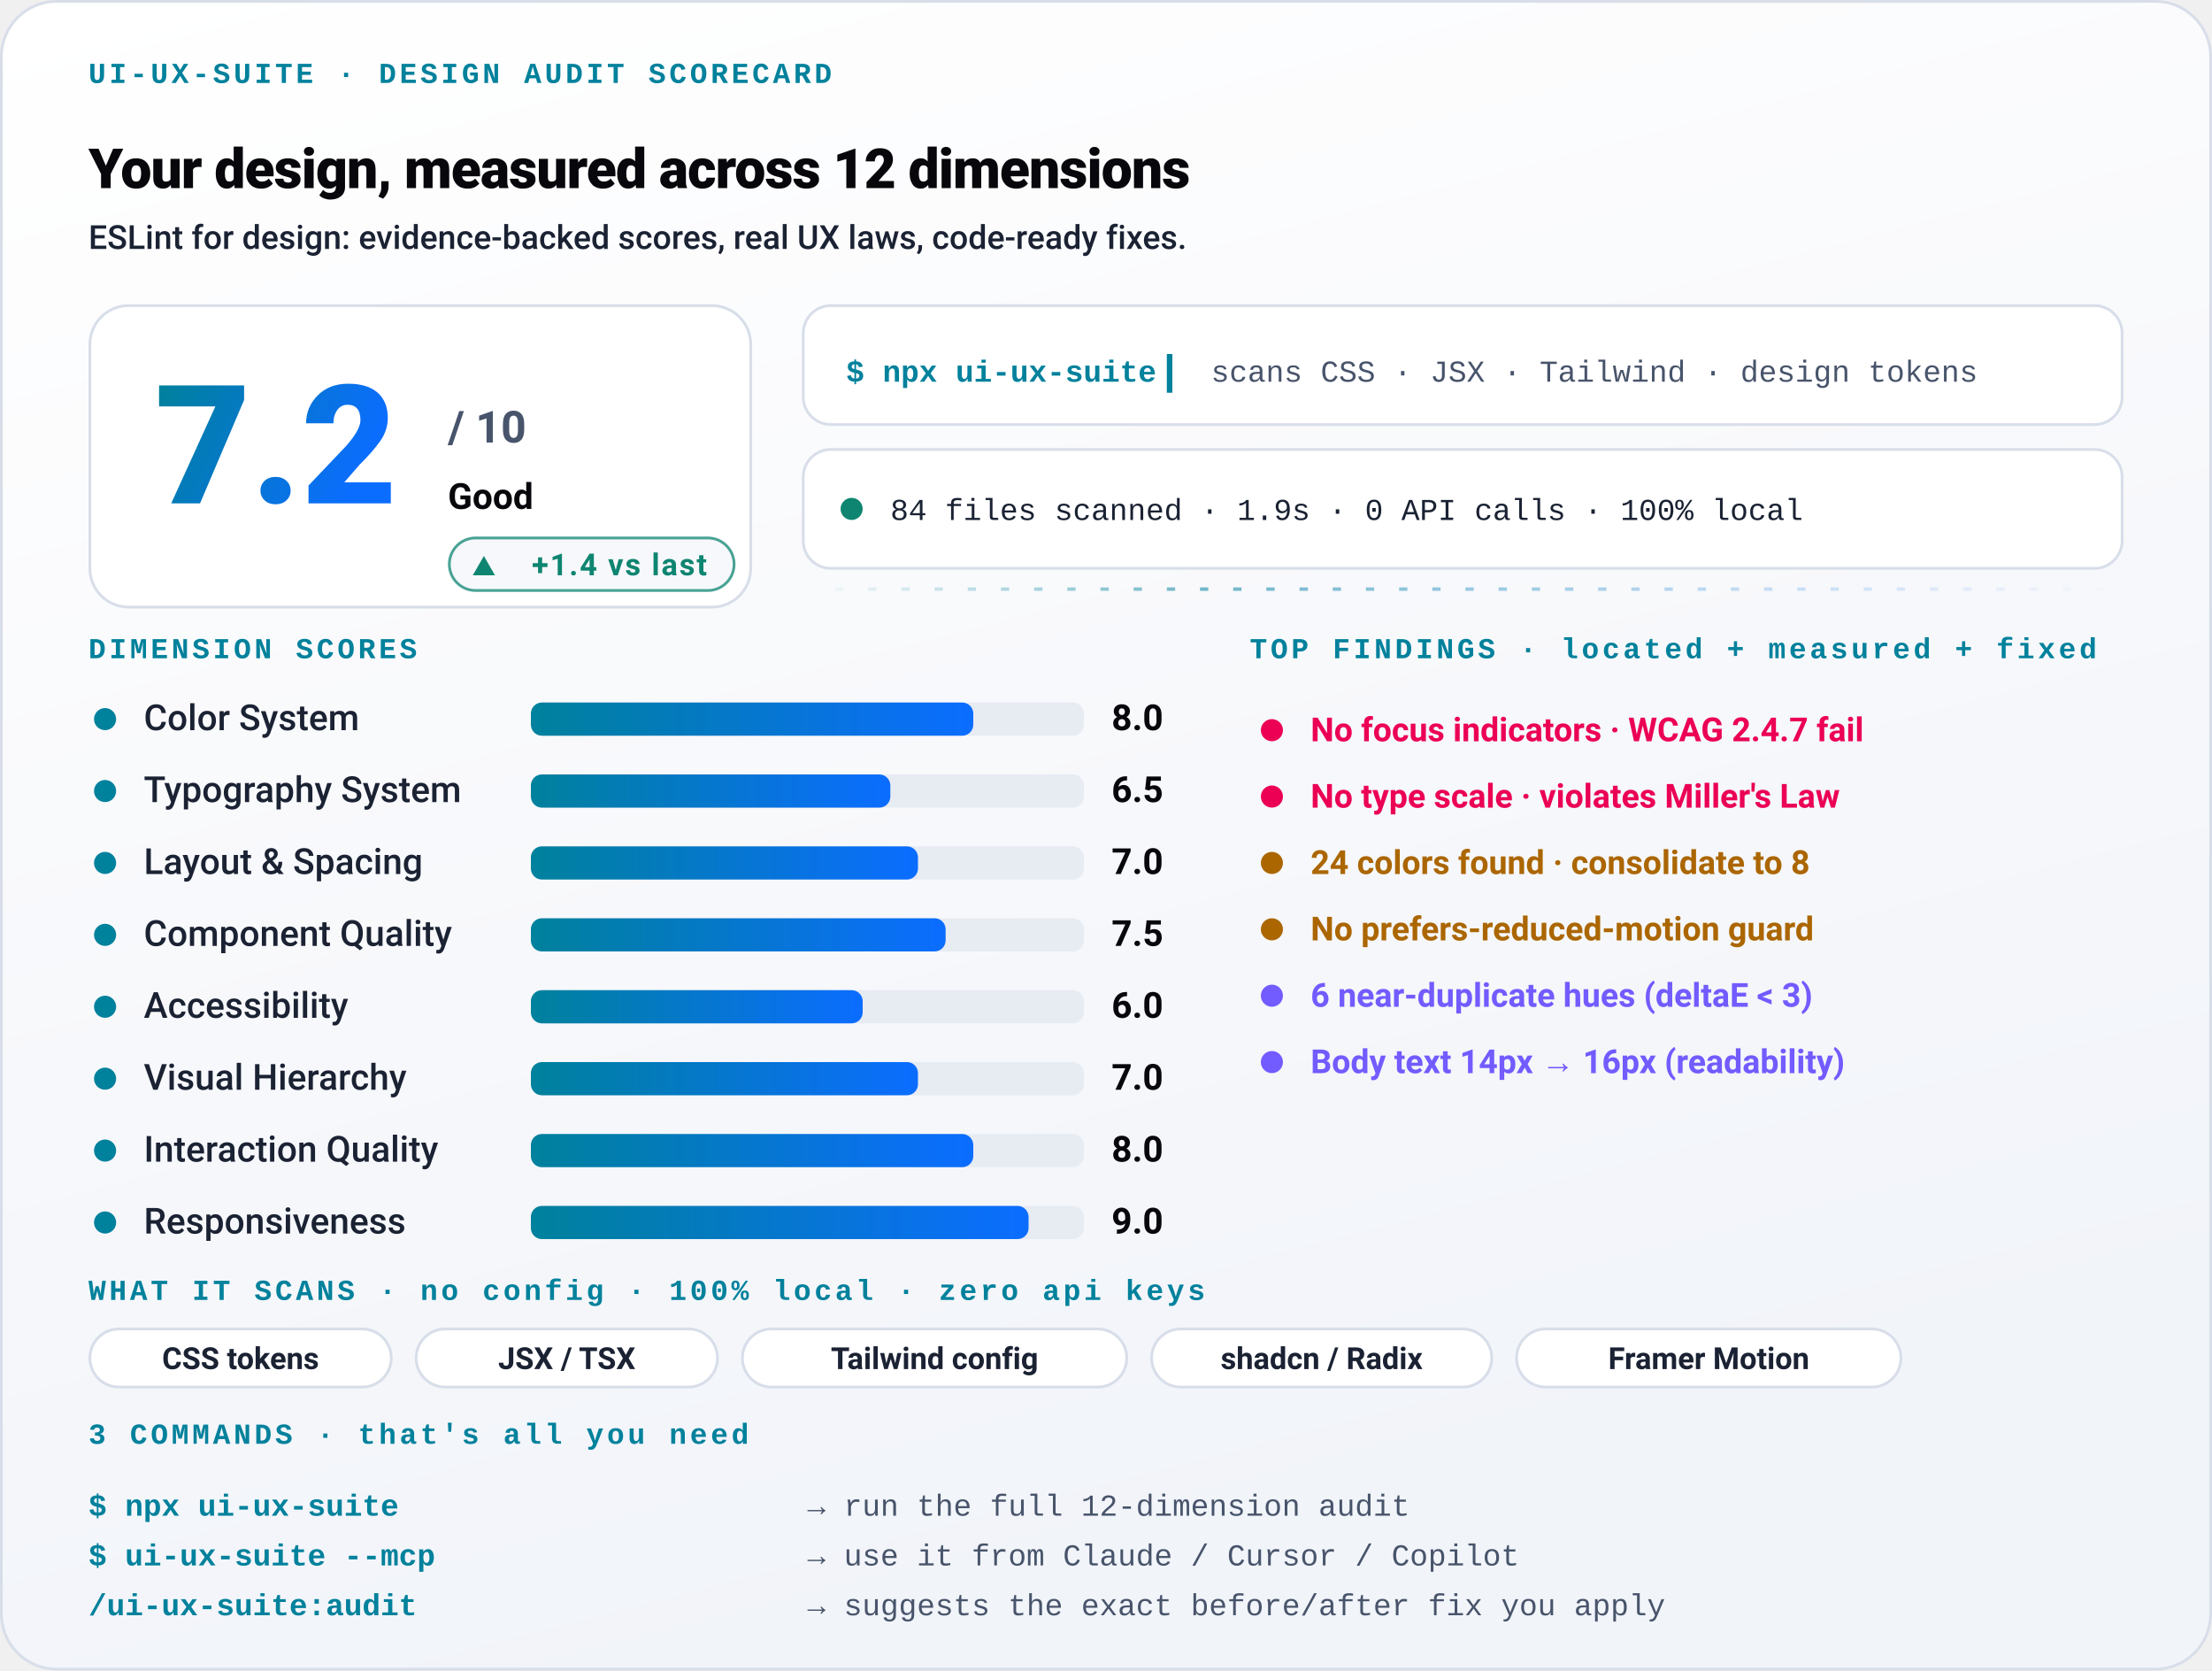
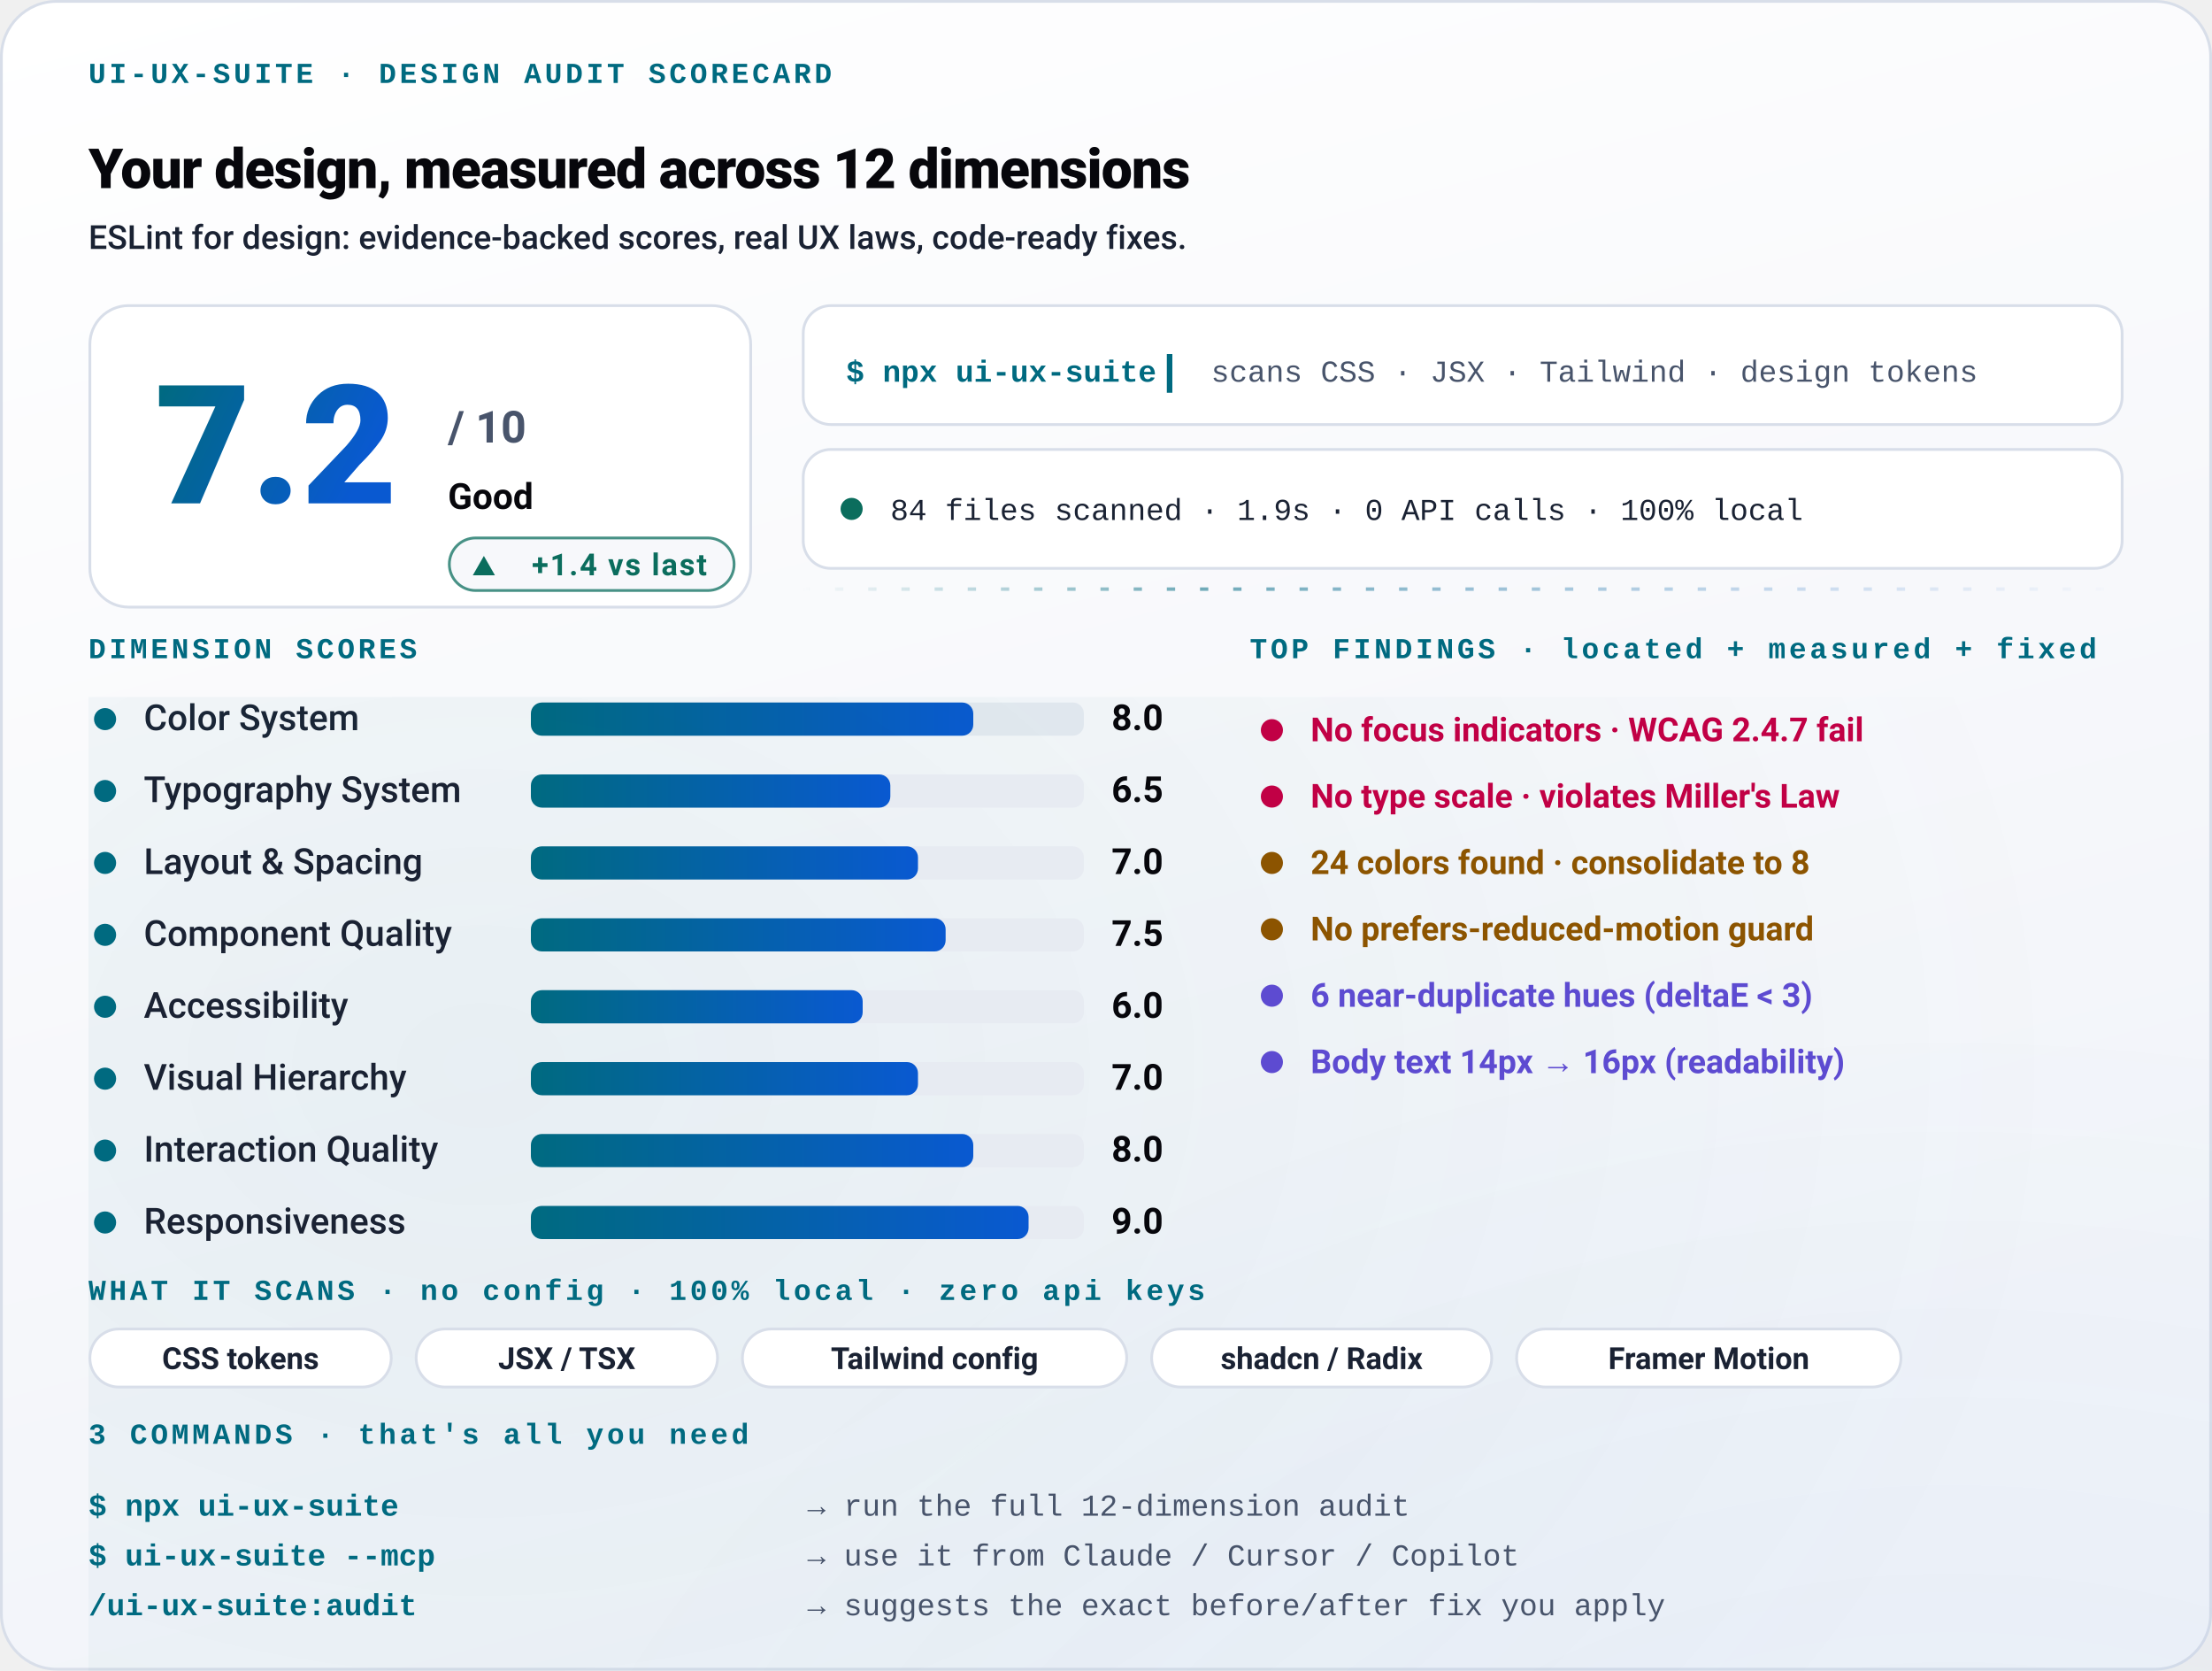
<svg xmlns="http://www.w3.org/2000/svg" viewBox="0 0 800 604" fill="none" role="img" aria-label="ui-ux-suite design audit scorecard: 12 weighted dimensions, a 0 to 10 score, and located findings">
  <defs>
    <linearGradient id="u-bg" x1="0" y1="0" x2="0.35" y2="1">
      <stop offset="0%" stop-color="#FFFFFF" />
      <stop offset="60%" stop-color="#F7F8FB" />
      <stop offset="100%" stop-color="#F1F4F9" />
    </linearGradient>
    <linearGradient id="u-brand" x1="0" y1="0" x2="1" y2="0.25" gradientUnits="objectBoundingBox">
-       <stop offset="0%" stop-color="#00819C" />
-       <stop offset="100%" stop-color="#0B6DFF" />
-       <animateTransform attributeName="gradientTransform" type="translate" values="-0.1 0; 0.1 0; -0.1 0" dur="18s" repeatCount="indefinite" />
+       <stop class="v2d1" offset="0%" stop-color="#006A80" />
+       <stop class="v2d2" offset="100%" stop-color="#0959D1" />
    </linearGradient>
    <linearGradient id="u-bar" x1="0" y1="0" x2="1" y2="0">
-       <stop offset="0%" stop-color="#00819C" />
-       <stop offset="100%" stop-color="#0B6DFF" />
+       <stop offset="0%" stop-color="#006A80" />
+       <stop offset="100%" stop-color="#0959D1" />
    </linearGradient>
    <linearGradient id="u-divider" gradientUnits="userSpaceOnUse" x1="290" y1="213" x2="768" y2="213">
-       <stop offset="0%" stop-color="#00819C" stop-opacity="0" />
-       <stop offset="30%" stop-color="#00819C" stop-opacity="0.55" />
-       <stop offset="100%" stop-color="#0B6DFF" stop-opacity="0" />
-     </linearGradient>
+       <stop offset="0%" stop-color="#006A80" stop-opacity="0" />
+       <stop offset="30%" stop-color="#006A80" stop-opacity="0.55" />
+       <stop offset="100%" stop-color="#0959D1" stop-opacity="0" />
+     </linearGradient>
+     <radialGradient id="v2-bloomA" cx="0.18" cy="0.22" r="0.72">
+       <stop offset="0%" stop-color="#006A80" stop-opacity="0.06" />
+       <stop offset="100%" stop-color="#006A80" stop-opacity="0" />
+     </radialGradient>
+     <radialGradient id="v2-bloomB" cx="0.84" cy="0.86" r="0.68">
+       <stop offset="0%" stop-color="#0959D1" stop-opacity="0.05" />
+       <stop offset="100%" stop-color="#0959D1" stop-opacity="0" />
+     </radialGradient>
  </defs>
  <style>
    .disp { font-family: system-ui, -apple-system, 'Segoe UI', Roboto, 'Helvetica Neue', Arial, sans-serif; }
    .mono { font-family: ui-monospace, SFMono-Regular, 'SF Mono', Menlo, Consolas, 'Liberation Mono', monospace; }
-     .label   { font-size: 10.5px; font-weight: 700; letter-spacing: 1.2px; fill: #00819C; }
+     .label   { font-size: 10.5px; font-weight: 700; letter-spacing: 1.2px; fill: #006A80; }
    .title   { font-size: 20px; font-weight: 800; letter-spacing: -0.3px; fill: #07070C; }
    .muted   { font-size: 12px; font-weight: 500; fill: #1A2233; }
    .strong  { font-size: 13px; font-weight: 600; fill: #07070C; }
    .num     { font-size: 60px; font-weight: 800; fill: url(#u-brand); }
    .suffix  { font-size: 16px; font-weight: 600; fill: #48546B; }
-     .pass    { font-size: 11px; font-weight: 700; letter-spacing: 0.6px; fill: #0E8571; }
+     .pass    { font-size: 11px; font-weight: 700; letter-spacing: 0.6px; fill: #0B6D5D; }
    .dim     { font-size: 13px; font-weight: 500; fill: #1A2233; }
    .score   { font-size: 13px; font-weight: 700; fill: #07070C; }
    .ms      { font-size: 11px; font-weight: 500; fill: #1A2233; }
    .md      { font-size: 11px; font-weight: 500; fill: #48546B; }
-     .cmd     { font-size: 11px; font-weight: 600; fill: #00819C; }
+     .cmd     { font-size: 11px; font-weight: 600; fill: #006A80; }
    .chip    { font-size: 11px; font-weight: 600; fill: #1A2233; }
-     .crit    { font-size: 12px; font-weight: 600; fill: #EB0054; }
-     .warn    { font-size: 12px; font-weight: 600; fill: #AB6600; }
-     .hint    { font-size: 12px; font-weight: 600; fill: #725BFF; }
+     .crit    { font-size: 12px; font-weight: 600; fill: #C10045; }
+     .warn    { font-size: 12px; font-weight: 600; fill: #8C5400; }
+     .hint    { font-size: 12px; font-weight: 600; fill: #5D4BD1; }

    @keyframes u-rise { from { opacity: 0; transform: translateY(6px); } to { opacity: 1; transform: translateY(0); } }
    .r1 { animation: u-rise 0.6s ease-out 0.10s both; }
    .r2 { animation: u-rise 0.6s ease-out 0.22s both; }
    .r3 { animation: u-rise 0.6s ease-out 0.34s both; }
    .r4 { animation: u-rise 0.6s ease-out 0.46s both; }
    .r5 { animation: u-rise 0.6s ease-out 0.58s both; }
    .r6 { animation: u-rise 0.6s ease-out 0.70s both; }
    .r7 { animation: u-rise 0.6s ease-out 0.82s both; }
    .r8 { animation: u-rise 0.6s ease-out 0.94s both; }

    @keyframes u-grow { from { transform: scaleX(0); } to { transform: scaleX(1); } }
    .b1,.b2,.b3,.b4,.b5,.b6,.b7,.b8 { transform-origin: left center; transform-box: fill-box; }
    .b1 { animation: u-grow 0.9s cubic-bezier(.3,.8,.4,1) 0.30s both; }
    .b2 { animation: u-grow 0.9s cubic-bezier(.3,.8,.4,1) 0.42s both; }
    .b3 { animation: u-grow 0.9s cubic-bezier(.3,.8,.4,1) 0.54s both; }
    .b4 { animation: u-grow 0.9s cubic-bezier(.3,.8,.4,1) 0.66s both; }
    .b5 { animation: u-grow 0.9s cubic-bezier(.3,.8,.4,1) 0.78s both; }
    .b6 { animation: u-grow 0.9s cubic-bezier(.3,.8,.4,1) 0.90s both; }
    .b7 { animation: u-grow 0.9s cubic-bezier(.3,.8,.4,1) 1.02s both; }
    .b8 { animation: u-grow 0.9s cubic-bezier(.3,.8,.4,1) 1.14s both; }

    @keyframes u-slide { from { opacity: 0; transform: translateX(10px); } to { opacity: 1; transform: translateX(0); } }
    .f1 { animation: u-slide 0.6s ease-out 1.00s both; }
    .f2 { animation: u-slide 0.6s ease-out 1.16s both; }
    .f3 { animation: u-slide 0.6s ease-out 1.32s both; }
    .f4 { animation: u-slide 0.6s ease-out 1.48s both; }
    .f5 { animation: u-slide 0.6s ease-out 1.64s both; }
    .f6 { animation: u-slide 0.6s ease-out 1.80s both; }

    @keyframes u-pip { 0%,100% { opacity: 0.45; } 50% { opacity: 1; } }
    .p1 { animation: u-pip 5s ease-in-out infinite 0s; }
    .p2 { animation: u-pip 5s ease-in-out infinite 0.35s; }
    .p3 { animation: u-pip 5s ease-in-out infinite 0.7s; }
    .p4 { animation: u-pip 5s ease-in-out infinite 1.05s; }
    .p5 { animation: u-pip 5s ease-in-out infinite 1.4s; }
    .p6 { animation: u-pip 5s ease-in-out infinite 1.75s; }
    .live { animation: u-pip 5s ease-in-out infinite; }

    @keyframes u-flow { to { stroke-dashoffset: -240; } }
    .flowline { animation: u-flow 14s linear infinite; }

    @keyframes u-blink { 0%,49% { opacity: 1; } 50%,100% { opacity: 0; } }
    .caret { animation: u-blink 1.1s step-end infinite; }

    @media (prefers-reduced-motion: reduce) {
      * { animation: none !important; }
      .b1,.b2,.b3,.b4,.b5,.b6,.b7,.b8 { transform: scaleX(1) !important; }
      .r1,.r2,.r3,.r4,.r5,.r6,.r7,.r8,
      .f1,.f2,.f3,.f4,.f5,.f6 { opacity: 1 !important; transform: none !important; }
    }
+       @keyframes v2-d1 { 0%,100% { stop-color:#00819C; } 50% { stop-color:#0B6DFF; } }
+     .v2d1 { animation: v2-d1 16s ease-in-out infinite; }
+     @keyframes v2-d2 { 0%,100% { stop-color:#0B6DFF; } 50% { stop-color:#725BFF; } }
+     .v2d2 { animation: v2-d2 16s ease-in-out infinite; }
+     @keyframes v2-breathe { 0%,100% { opacity:0.66; } 50% { opacity:1; } }
+     .v2bloom { animation: v2-breathe 11s ease-in-out infinite; }
  </style>
  <rect x="0.5" y="0.5" width="799" height="603" rx="20" fill="url(#u-bg)" stroke="#D8DEE9" />
  <text class="mono label" x="32" y="30">UI-UX-SUITE · DESIGN AUDIT SCORECARD</text>
  <text class="disp title" x="32" y="68">Your design, measured across 12 dimensions</text>
  <text class="disp muted" x="32" y="90">ESLint for design: evidence-backed scores, real UX laws, code-ready fixes.</text>
  <g transform="translate(32,110)">
    <rect x="0.5" y="0.5" width="239" height="109" rx="14" fill="#FFFFFF" stroke="#D8DEE9" />
    <text class="disp num" x="24" y="72">7.2</text>
    <text class="disp suffix" x="130" y="50">/ 10</text>
    <text class="disp strong" x="130" y="74">Good</text>
    <g transform="translate(130,84)">
-       <rect x="0.5" y="0.5" width="103" height="19" rx="9.5" fill="#F7F8FB" stroke="#0E8571" stroke-opacity="0.75" />
-       <path d="M9 14 l4 -7 l4 7 Z" fill="#0E8571" />
+       <rect x="0.5" y="0.5" width="103" height="19" rx="9.5" fill="#F7F8FB" stroke="#0B6D5D" stroke-opacity="0.75" />
+       <path d="M9 14 l4 -7 l4 7 Z" fill="#0B6D5D" />
      <text class="disp pass" x="62" y="14" text-anchor="middle">+1.4 vs last</text>
    </g>
  </g>
  <g transform="translate(290,110)">
    <rect x="0.5" y="0.5" width="477" height="43" rx="10" fill="#FFFFFF" stroke="#D8DEE9" />
    <text class="mono cmd" x="16" y="28">$ npx ui-ux-suite</text>
-     <rect class="caret" x="132" y="18" width="2" height="14" fill="#00819C" />
+     <rect class="caret" x="132" y="18" width="2" height="14" fill="#006A80" />
    <text class="mono md" x="148" y="28">scans CSS · JSX · Tailwind · design tokens</text>
  </g>
  <g transform="translate(290,162)">
    <rect x="0.5" y="0.5" width="477" height="43" rx="10" fill="#FFFFFF" stroke="#D8DEE9" />
-     <circle class="live" cx="18" cy="22" r="4" fill="#0E8571" />
+     <circle class="live" cx="18" cy="22" r="4" fill="#0B6D5D" />
    <text class="mono ms" x="32" y="26">84 files scanned · 1.9s · 0 API calls · 100% local</text>
  </g>
  <line class="flowline" x1="290" y1="213" x2="768" y2="213" stroke="url(#u-divider)" stroke-width="1.25" stroke-dasharray="3 9" />
  <text class="mono label" x="32" y="238">DIMENSION SCORES</text>
  <g transform="translate(32,252)">
    <g>
      <g class="r1">
-         <circle cx="6" cy="8" r="4" fill="#00819C" />
+         <circle cx="6" cy="8" r="4" fill="#006A80" />
        <text class="disp dim" x="20" y="12">Color System</text>
        <rect x="160" y="2" width="200" height="12" rx="4" fill="#E7EBF2" />
        <rect class="b1" x="160" y="2" width="160" height="12" rx="4" fill="url(#u-bar)" />
+         <g class="v2bloom">
+           <rect width="800" height="604" fill="url(#v2-bloomA)" />
+           <rect width="800" height="604" fill="url(#v2-bloomB)" />
+         </g>
        <text class="disp score" x="370" y="12">8.0</text>
      </g>
    </g>
    <g transform="translate(0,26)">
      <g class="r2">
-         <circle cx="6" cy="8" r="4" fill="#00819C" />
+         <circle cx="6" cy="8" r="4" fill="#006A80" />
        <text class="disp dim" x="20" y="12">Typography System</text>
        <rect x="160" y="2" width="200" height="12" rx="4" fill="#E7EBF2" />
        <rect class="b2" x="160" y="2" width="130" height="12" rx="4" fill="url(#u-bar)" />
        <text class="disp score" x="370" y="12">6.5</text>
      </g>
    </g>
    <g transform="translate(0,52)">
      <g class="r3">
-         <circle cx="6" cy="8" r="4" fill="#00819C" />
+         <circle cx="6" cy="8" r="4" fill="#006A80" />
        <text class="disp dim" x="20" y="12">Layout &amp; Spacing</text>
        <rect x="160" y="2" width="200" height="12" rx="4" fill="#E7EBF2" />
        <rect class="b3" x="160" y="2" width="140" height="12" rx="4" fill="url(#u-bar)" />
        <text class="disp score" x="370" y="12">7.0</text>
      </g>
    </g>
    <g transform="translate(0,78)">
      <g class="r4">
-         <circle cx="6" cy="8" r="4" fill="#00819C" />
+         <circle cx="6" cy="8" r="4" fill="#006A80" />
        <text class="disp dim" x="20" y="12">Component Quality</text>
        <rect x="160" y="2" width="200" height="12" rx="4" fill="#E7EBF2" />
        <rect class="b4" x="160" y="2" width="150" height="12" rx="4" fill="url(#u-bar)" />
        <text class="disp score" x="370" y="12">7.5</text>
      </g>
    </g>
    <g transform="translate(0,104)">
      <g class="r5">
-         <circle cx="6" cy="8" r="4" fill="#00819C" />
+         <circle cx="6" cy="8" r="4" fill="#006A80" />
        <text class="disp dim" x="20" y="12">Accessibility</text>
        <rect x="160" y="2" width="200" height="12" rx="4" fill="#E7EBF2" />
        <rect class="b5" x="160" y="2" width="120" height="12" rx="4" fill="url(#u-bar)" />
        <text class="disp score" x="370" y="12">6.0</text>
      </g>
    </g>
    <g transform="translate(0,130)">
      <g class="r6">
-         <circle cx="6" cy="8" r="4" fill="#00819C" />
+         <circle cx="6" cy="8" r="4" fill="#006A80" />
        <text class="disp dim" x="20" y="12">Visual Hierarchy</text>
        <rect x="160" y="2" width="200" height="12" rx="4" fill="#E7EBF2" />
        <rect class="b6" x="160" y="2" width="140" height="12" rx="4" fill="url(#u-bar)" />
        <text class="disp score" x="370" y="12">7.0</text>
      </g>
    </g>
    <g transform="translate(0,156)">
      <g class="r7">
-         <circle cx="6" cy="8" r="4" fill="#00819C" />
+         <circle cx="6" cy="8" r="4" fill="#006A80" />
        <text class="disp dim" x="20" y="12">Interaction Quality</text>
        <rect x="160" y="2" width="200" height="12" rx="4" fill="#E7EBF2" />
        <rect class="b7" x="160" y="2" width="160" height="12" rx="4" fill="url(#u-bar)" />
        <text class="disp score" x="370" y="12">8.0</text>
      </g>
    </g>
    <g transform="translate(0,182)">
      <g class="r8">
-         <circle cx="6" cy="8" r="4" fill="#00819C" />
+         <circle cx="6" cy="8" r="4" fill="#006A80" />
        <text class="disp dim" x="20" y="12">Responsiveness</text>
        <rect x="160" y="2" width="200" height="12" rx="4" fill="#E7EBF2" />
        <rect class="b8" x="160" y="2" width="180" height="12" rx="4" fill="url(#u-bar)" />
        <text class="disp score" x="370" y="12">9.0</text>
      </g>
    </g>
  </g>
  <g transform="translate(452,238)">
    <text class="mono label" x="0" y="0">TOP FINDINGS · located + measured + fixed</text>
    <g transform="translate(0,16)">
      <g>
        <g class="f1">
-           <circle class="p1" cx="8" cy="10" r="4" fill="#EB0054" />
+           <circle class="p1" cx="8" cy="10" r="4" fill="#C10045" />
          <text class="disp crit" x="22" y="14">No focus indicators · WCAG 2.4.7 fail</text>
        </g>
      </g>
      <g transform="translate(0,24)">
        <g class="f2">
-           <circle class="p2" cx="8" cy="10" r="4" fill="#EB0054" />
+           <circle class="p2" cx="8" cy="10" r="4" fill="#C10045" />
          <text class="disp crit" x="22" y="14">No type scale · violates Miller's Law</text>
        </g>
      </g>
      <g transform="translate(0,48)">
        <g class="f3">
-           <circle class="p3" cx="8" cy="10" r="4" fill="#AB6600" />
+           <circle class="p3" cx="8" cy="10" r="4" fill="#8C5400" />
          <text class="disp warn" x="22" y="14">24 colors found · consolidate to 8</text>
        </g>
      </g>
      <g transform="translate(0,72)">
        <g class="f4">
-           <circle class="p4" cx="8" cy="10" r="4" fill="#AB6600" />
+           <circle class="p4" cx="8" cy="10" r="4" fill="#8C5400" />
          <text class="disp warn" x="22" y="14">No prefers-reduced-motion guard</text>
        </g>
      </g>
      <g transform="translate(0,96)">
        <g class="f5">
-           <circle class="p5" cx="8" cy="10" r="4" fill="#725BFF" />
+           <circle class="p5" cx="8" cy="10" r="4" fill="#5D4BD1" />
          <text class="disp hint" x="22" y="14">6 near-duplicate hues (deltaE &lt; 3)</text>
        </g>
      </g>
      <g transform="translate(0,120)">
        <g class="f6">
-           <circle class="p6" cx="8" cy="10" r="4" fill="#725BFF" />
+           <circle class="p6" cx="8" cy="10" r="4" fill="#5D4BD1" />
          <text class="disp hint" x="22" y="14">Body text 14px → 16px (readability)</text>
        </g>
      </g>
    </g>
  </g>
  <text class="mono label" x="32" y="470">WHAT IT SCANS · no config · 100% local · zero api keys</text>
  <g transform="translate(32,480)">
    <rect x="0.5" y="0.5" width="109" height="21" rx="10.5" fill="#FFFFFF" stroke="#D8DEE9" />
    <text class="disp chip" x="55" y="15" text-anchor="middle">CSS tokens</text>
    <rect x="118.5" y="0.5" width="109" height="21" rx="10.5" fill="#FFFFFF" stroke="#D8DEE9" />
    <text class="disp chip" x="173" y="15" text-anchor="middle">JSX / TSX</text>
    <rect x="236.5" y="0.5" width="139" height="21" rx="10.5" fill="#FFFFFF" stroke="#D8DEE9" />
    <text class="disp chip" x="306" y="15" text-anchor="middle">Tailwind config</text>
    <rect x="384.5" y="0.5" width="123" height="21" rx="10.5" fill="#FFFFFF" stroke="#D8DEE9" />
    <text class="disp chip" x="446" y="15" text-anchor="middle">shadcn / Radix</text>
    <rect x="516.5" y="0.5" width="139" height="21" rx="10.5" fill="#FFFFFF" stroke="#D8DEE9" />
    <text class="disp chip" x="586" y="15" text-anchor="middle">Framer Motion</text>
  </g>
  <text class="mono label" x="32" y="522">3 COMMANDS · that's all you need</text>
  <g transform="translate(32,536)">
    <text class="mono cmd" x="0" y="12">$ npx ui-ux-suite</text>
    <text class="mono md" x="260" y="12">→  run the full 12-dimension audit</text>
    <text class="mono cmd" x="0" y="30">$ ui-ux-suite --mcp</text>
    <text class="mono md" x="260" y="30">→  use it from Claude / Cursor / Copilot</text>
    <text class="mono cmd" x="0" y="48">/ui-ux-suite:audit</text>
    <text class="mono md" x="260" y="48">→  suggests the exact before/after fix you apply</text>
  </g>
</svg>
